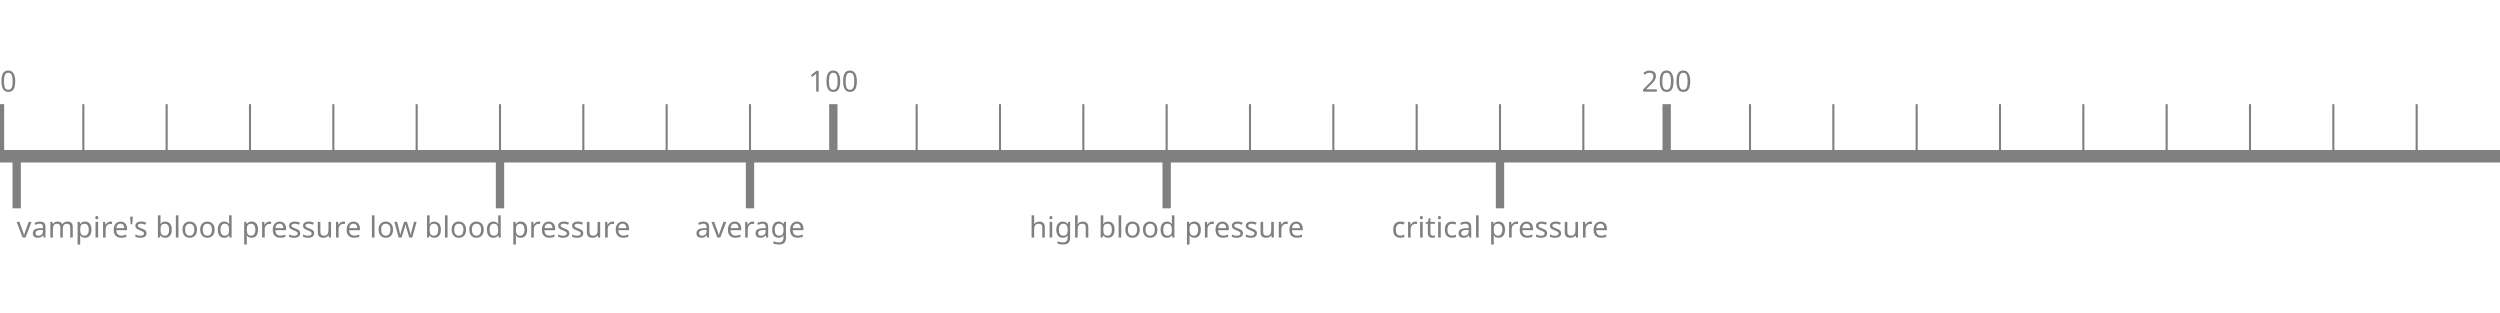
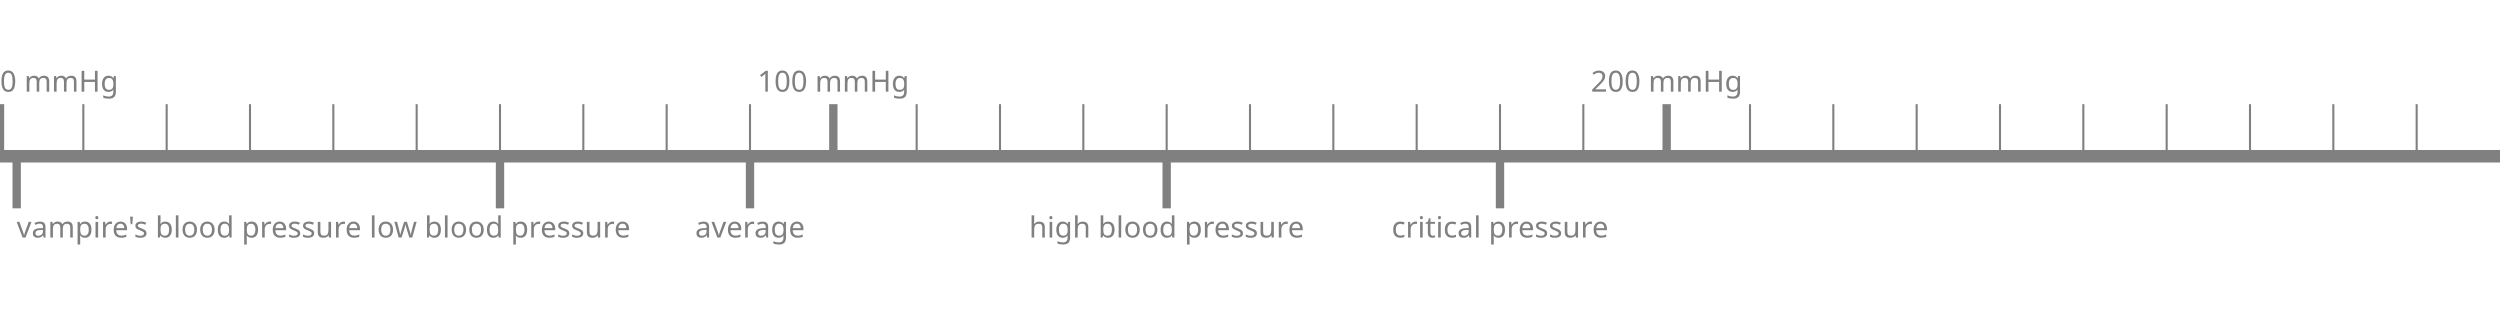
<svg xmlns="http://www.w3.org/2000/svg" width="600" height="75" id="svg2" version="1.1">
  <line stroke="grey" stroke-width="3" fill="None" x1="0" x2="600" y1="37.5" y2="37.5" />
  <line stroke="grey" stroke-width="2" fill="None" x1="280.0" x2="280.0" y1="37.5" y2="50.0" />
  <text x="280.0" y="57.0" font-family="sans-serif" font-size="7" text-anchor="middle" fill="grey">high blood pressure</text>
  <line stroke="grey" stroke-width="2" fill="None" x1="4.0" x2="4.0" y1="37.5" y2="50.0" />
  <text x="4.0" y="57.0" font-family="sans-serif" font-size="7" text-anchor="start" fill="grey">vampire's blood pressure</text>
  <line stroke="grey" stroke-width="2" fill="None" x1="360.0" x2="360.0" y1="37.5" y2="50.0" />
  <text x="360.0" y="57.0" font-family="sans-serif" font-size="7" text-anchor="middle" fill="grey">critical pressure</text>
  <line stroke="grey" stroke-width="2" fill="None" x1="120.0" x2="120.0" y1="37.5" y2="50.0" />
  <text x="120.0" y="57.0" font-family="sans-serif" font-size="7" text-anchor="middle" fill="grey">low blood pressure</text>
  <line stroke="grey" stroke-width="2" fill="None" x1="180.0" x2="180.0" y1="37.5" y2="50.0" />
  <text x="180.0" y="57.0" font-family="sans-serif" font-size="7" text-anchor="middle" fill="grey">average</text>
-   <text x="0.0" y="22.0" font-family="sans-serif" font-size="7" text-anchor="start" fill="grey">0</text>
+   <text x="0.0" y="22.0" font-family="sans-serif" font-size="7" text-anchor="start" fill="grey">0 mmHg</text>
  <line stroke="grey" stroke-width="2" fill="None" x1="0.0" x2="0.0" y1="37.5" y2="25.0" />
  <line stroke="grey" stroke-width="0.5" fill="None" x1="20.0" x2="20.0" y1="37.5" y2="25.0" />
  <line stroke="grey" stroke-width="0.5" fill="None" x1="40.0" x2="40.0" y1="37.5" y2="25.0" />
  <line stroke="grey" stroke-width="0.5" fill="None" x1="60.0" x2="60.0" y1="37.5" y2="25.0" />
  <line stroke="grey" stroke-width="0.5" fill="None" x1="80.0" x2="80.0" y1="37.5" y2="25.0" />
  <line stroke="grey" stroke-width="0.5" fill="None" x1="100.0" x2="100.0" y1="37.5" y2="25.0" />
  <line stroke="grey" stroke-width="0.5" fill="None" x1="120.0" x2="120.0" y1="37.5" y2="25.0" />
  <line stroke="grey" stroke-width="0.5" fill="None" x1="140.0" x2="140.0" y1="37.5" y2="25.0" />
  <line stroke="grey" stroke-width="0.5" fill="None" x1="160.0" x2="160.0" y1="37.5" y2="25.0" />
  <line stroke="grey" stroke-width="0.5" fill="None" x1="180.0" x2="180.0" y1="37.5" y2="25.0" />
-   <text x="200.0" y="22.0" font-family="sans-serif" font-size="7" text-anchor="middle" fill="grey">100</text>
+   <text x="200.0" y="22.0" font-family="sans-serif" font-size="7" text-anchor="middle" fill="grey">100 mmHg</text>
  <line stroke="grey" stroke-width="2" fill="None" x1="200.0" x2="200.0" y1="37.5" y2="25.0" />
  <line stroke="grey" stroke-width="0.5" fill="None" x1="220.0" x2="220.0" y1="37.5" y2="25.0" />
  <line stroke="grey" stroke-width="0.5" fill="None" x1="240.0" x2="240.0" y1="37.5" y2="25.0" />
  <line stroke="grey" stroke-width="0.5" fill="None" x1="260.0" x2="260.0" y1="37.5" y2="25.0" />
  <line stroke="grey" stroke-width="0.5" fill="None" x1="280.0" x2="280.0" y1="37.5" y2="25.0" />
  <line stroke="grey" stroke-width="0.5" fill="None" x1="300.0" x2="300.0" y1="37.5" y2="25.0" />
  <line stroke="grey" stroke-width="0.5" fill="None" x1="320.0" x2="320.0" y1="37.5" y2="25.0" />
  <line stroke="grey" stroke-width="0.5" fill="None" x1="340.0" x2="340.0" y1="37.5" y2="25.0" />
  <line stroke="grey" stroke-width="0.5" fill="None" x1="360.0" x2="360.0" y1="37.5" y2="25.0" />
  <line stroke="grey" stroke-width="0.5" fill="None" x1="380.0" x2="380.0" y1="37.5" y2="25.0" />
-   <text x="400.0" y="22.0" font-family="sans-serif" font-size="7" text-anchor="middle" fill="grey">200</text>
+   <text x="400.0" y="22.0" font-family="sans-serif" font-size="7" text-anchor="middle" fill="grey">200 mmHg</text>
  <line stroke="grey" stroke-width="2" fill="None" x1="400.0" x2="400.0" y1="37.5" y2="25.0" />
  <line stroke="grey" stroke-width="0.5" fill="None" x1="420.0" x2="420.0" y1="37.5" y2="25.0" />
  <line stroke="grey" stroke-width="0.5" fill="None" x1="440.0" x2="440.0" y1="37.5" y2="25.0" />
  <line stroke="grey" stroke-width="0.5" fill="None" x1="460.0" x2="460.0" y1="37.5" y2="25.0" />
  <line stroke="grey" stroke-width="0.5" fill="None" x1="480.0" x2="480.0" y1="37.5" y2="25.0" />
  <line stroke="grey" stroke-width="0.5" fill="None" x1="500.0" x2="500.0" y1="37.5" y2="25.0" />
  <line stroke="grey" stroke-width="0.5" fill="None" x1="520.0" x2="520.0" y1="37.5" y2="25.0" />
  <line stroke="grey" stroke-width="0.5" fill="None" x1="540.0" x2="540.0" y1="37.5" y2="25.0" />
  <line stroke="grey" stroke-width="0.5" fill="None" x1="560.0" x2="560.0" y1="37.5" y2="25.0" />
  <line stroke="grey" stroke-width="0.5" fill="None" x1="580.0" x2="580.0" y1="37.5" y2="25.0" />
</svg>
